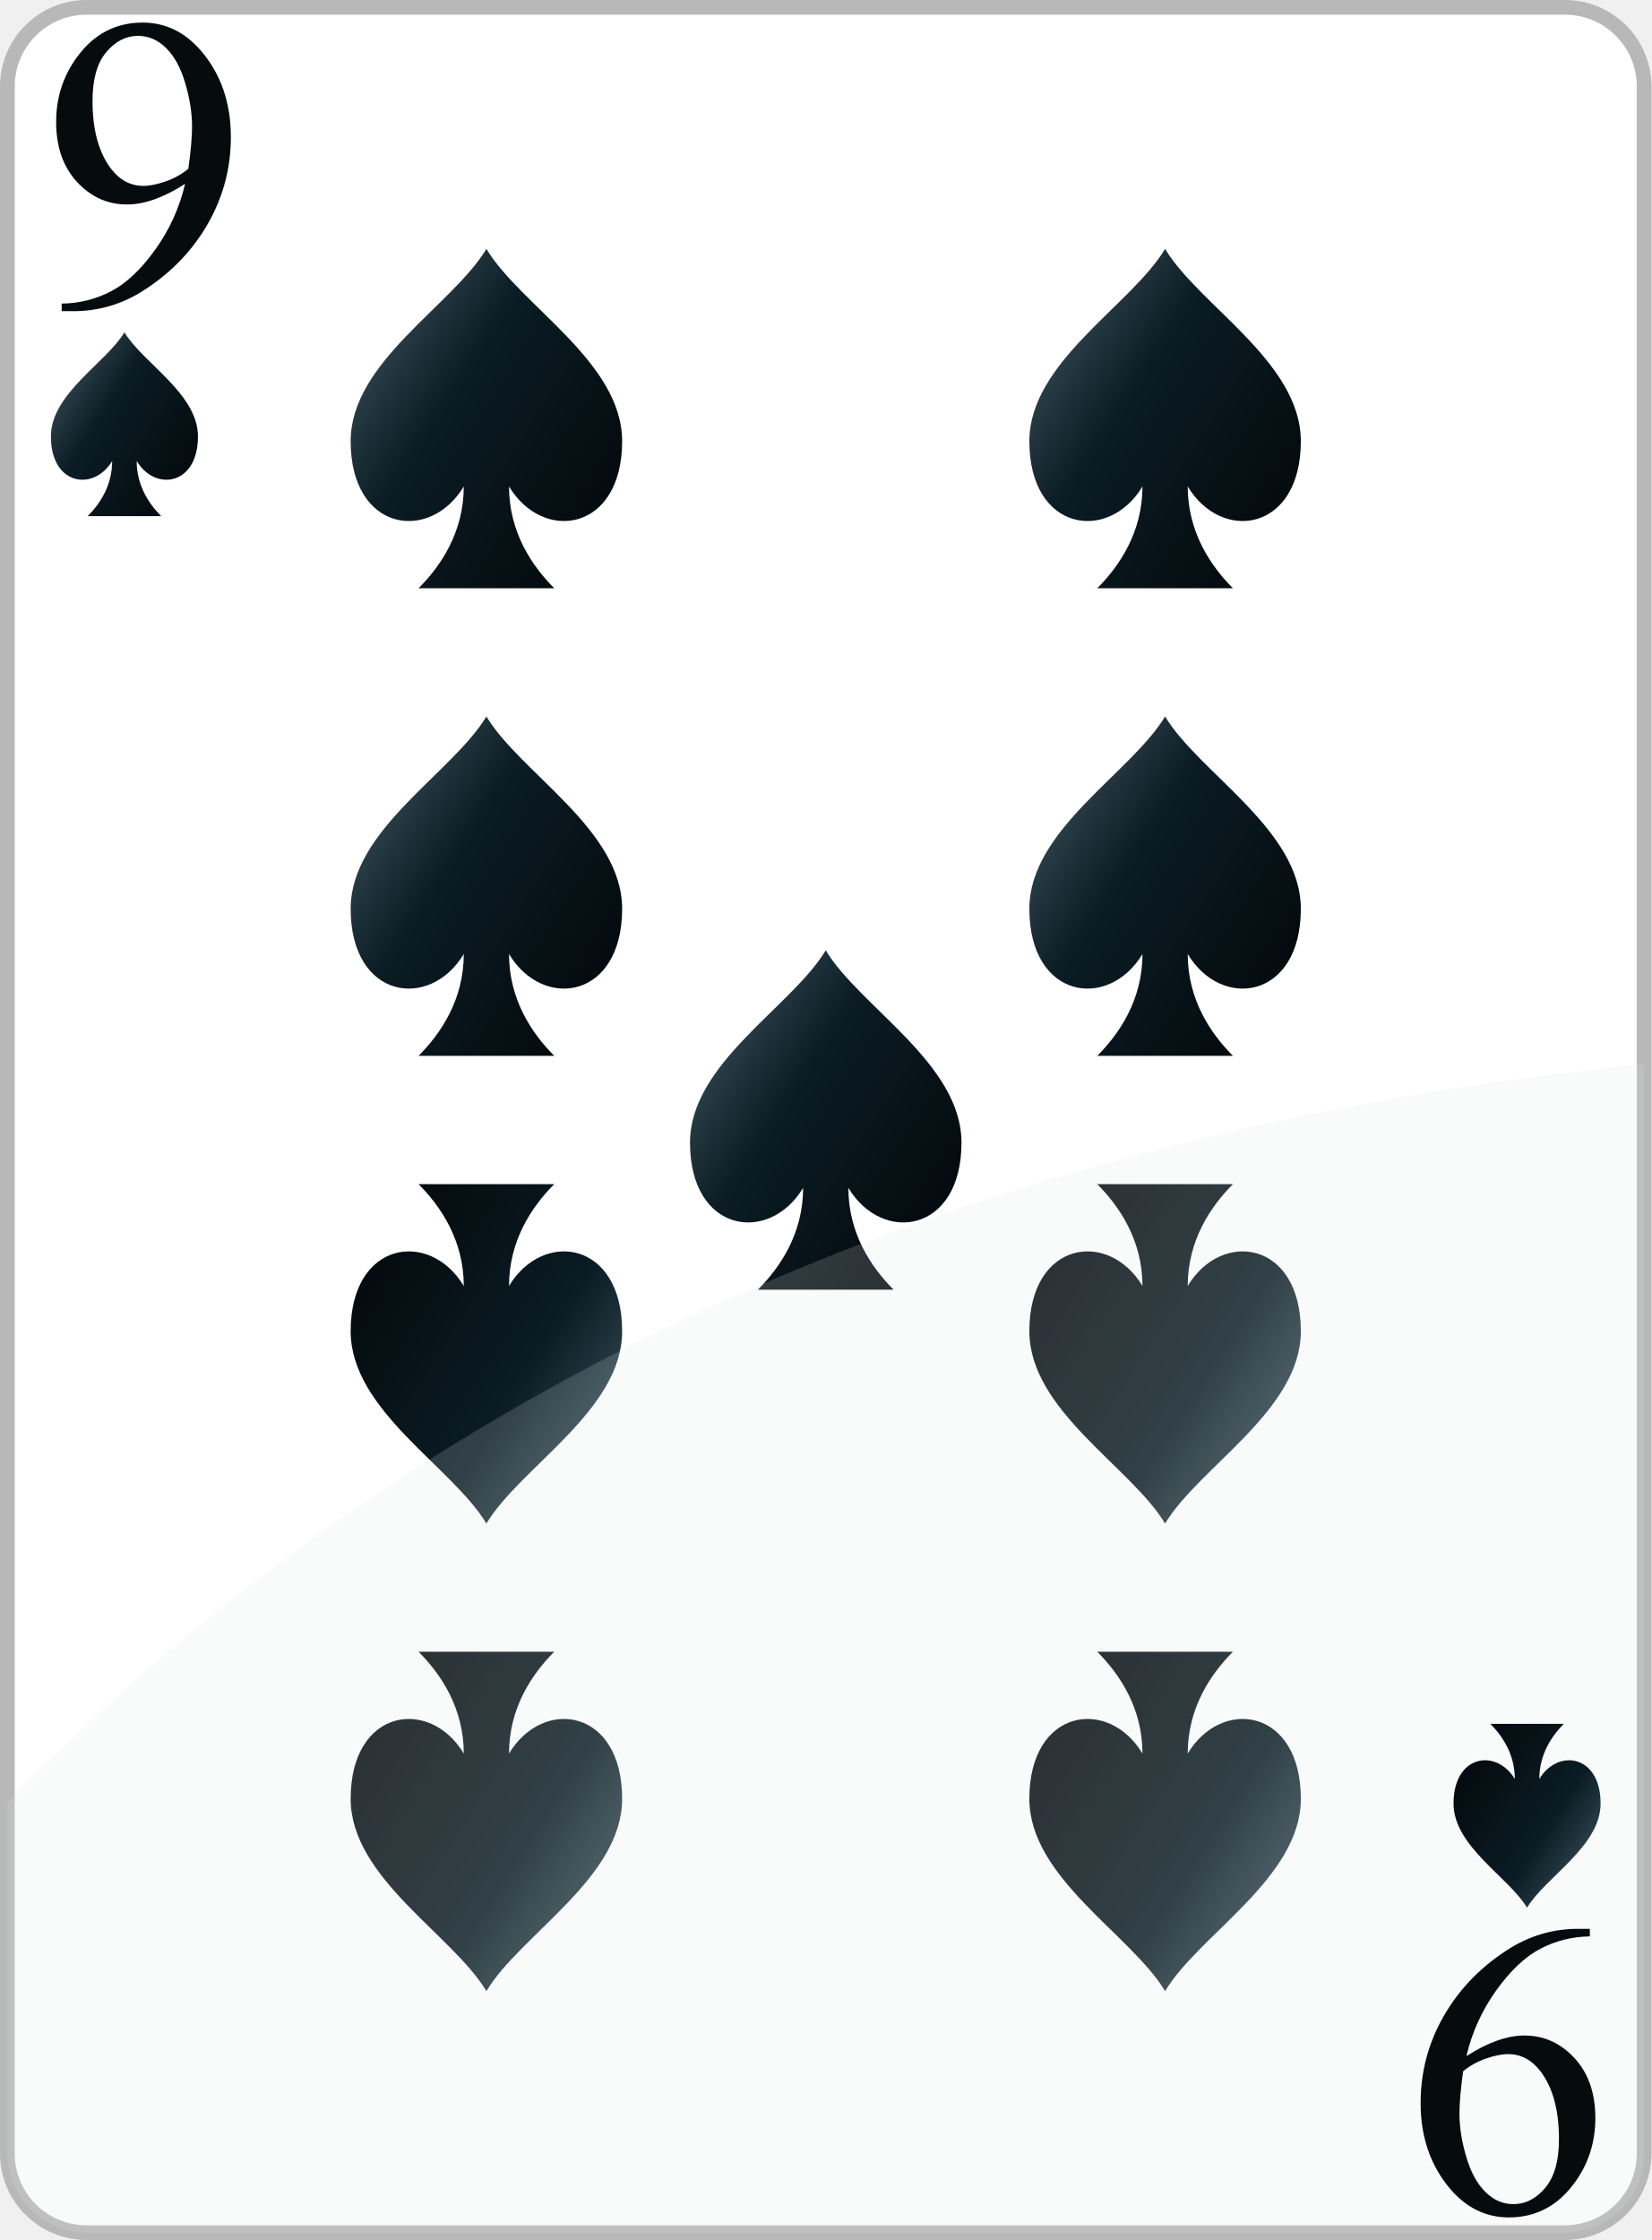
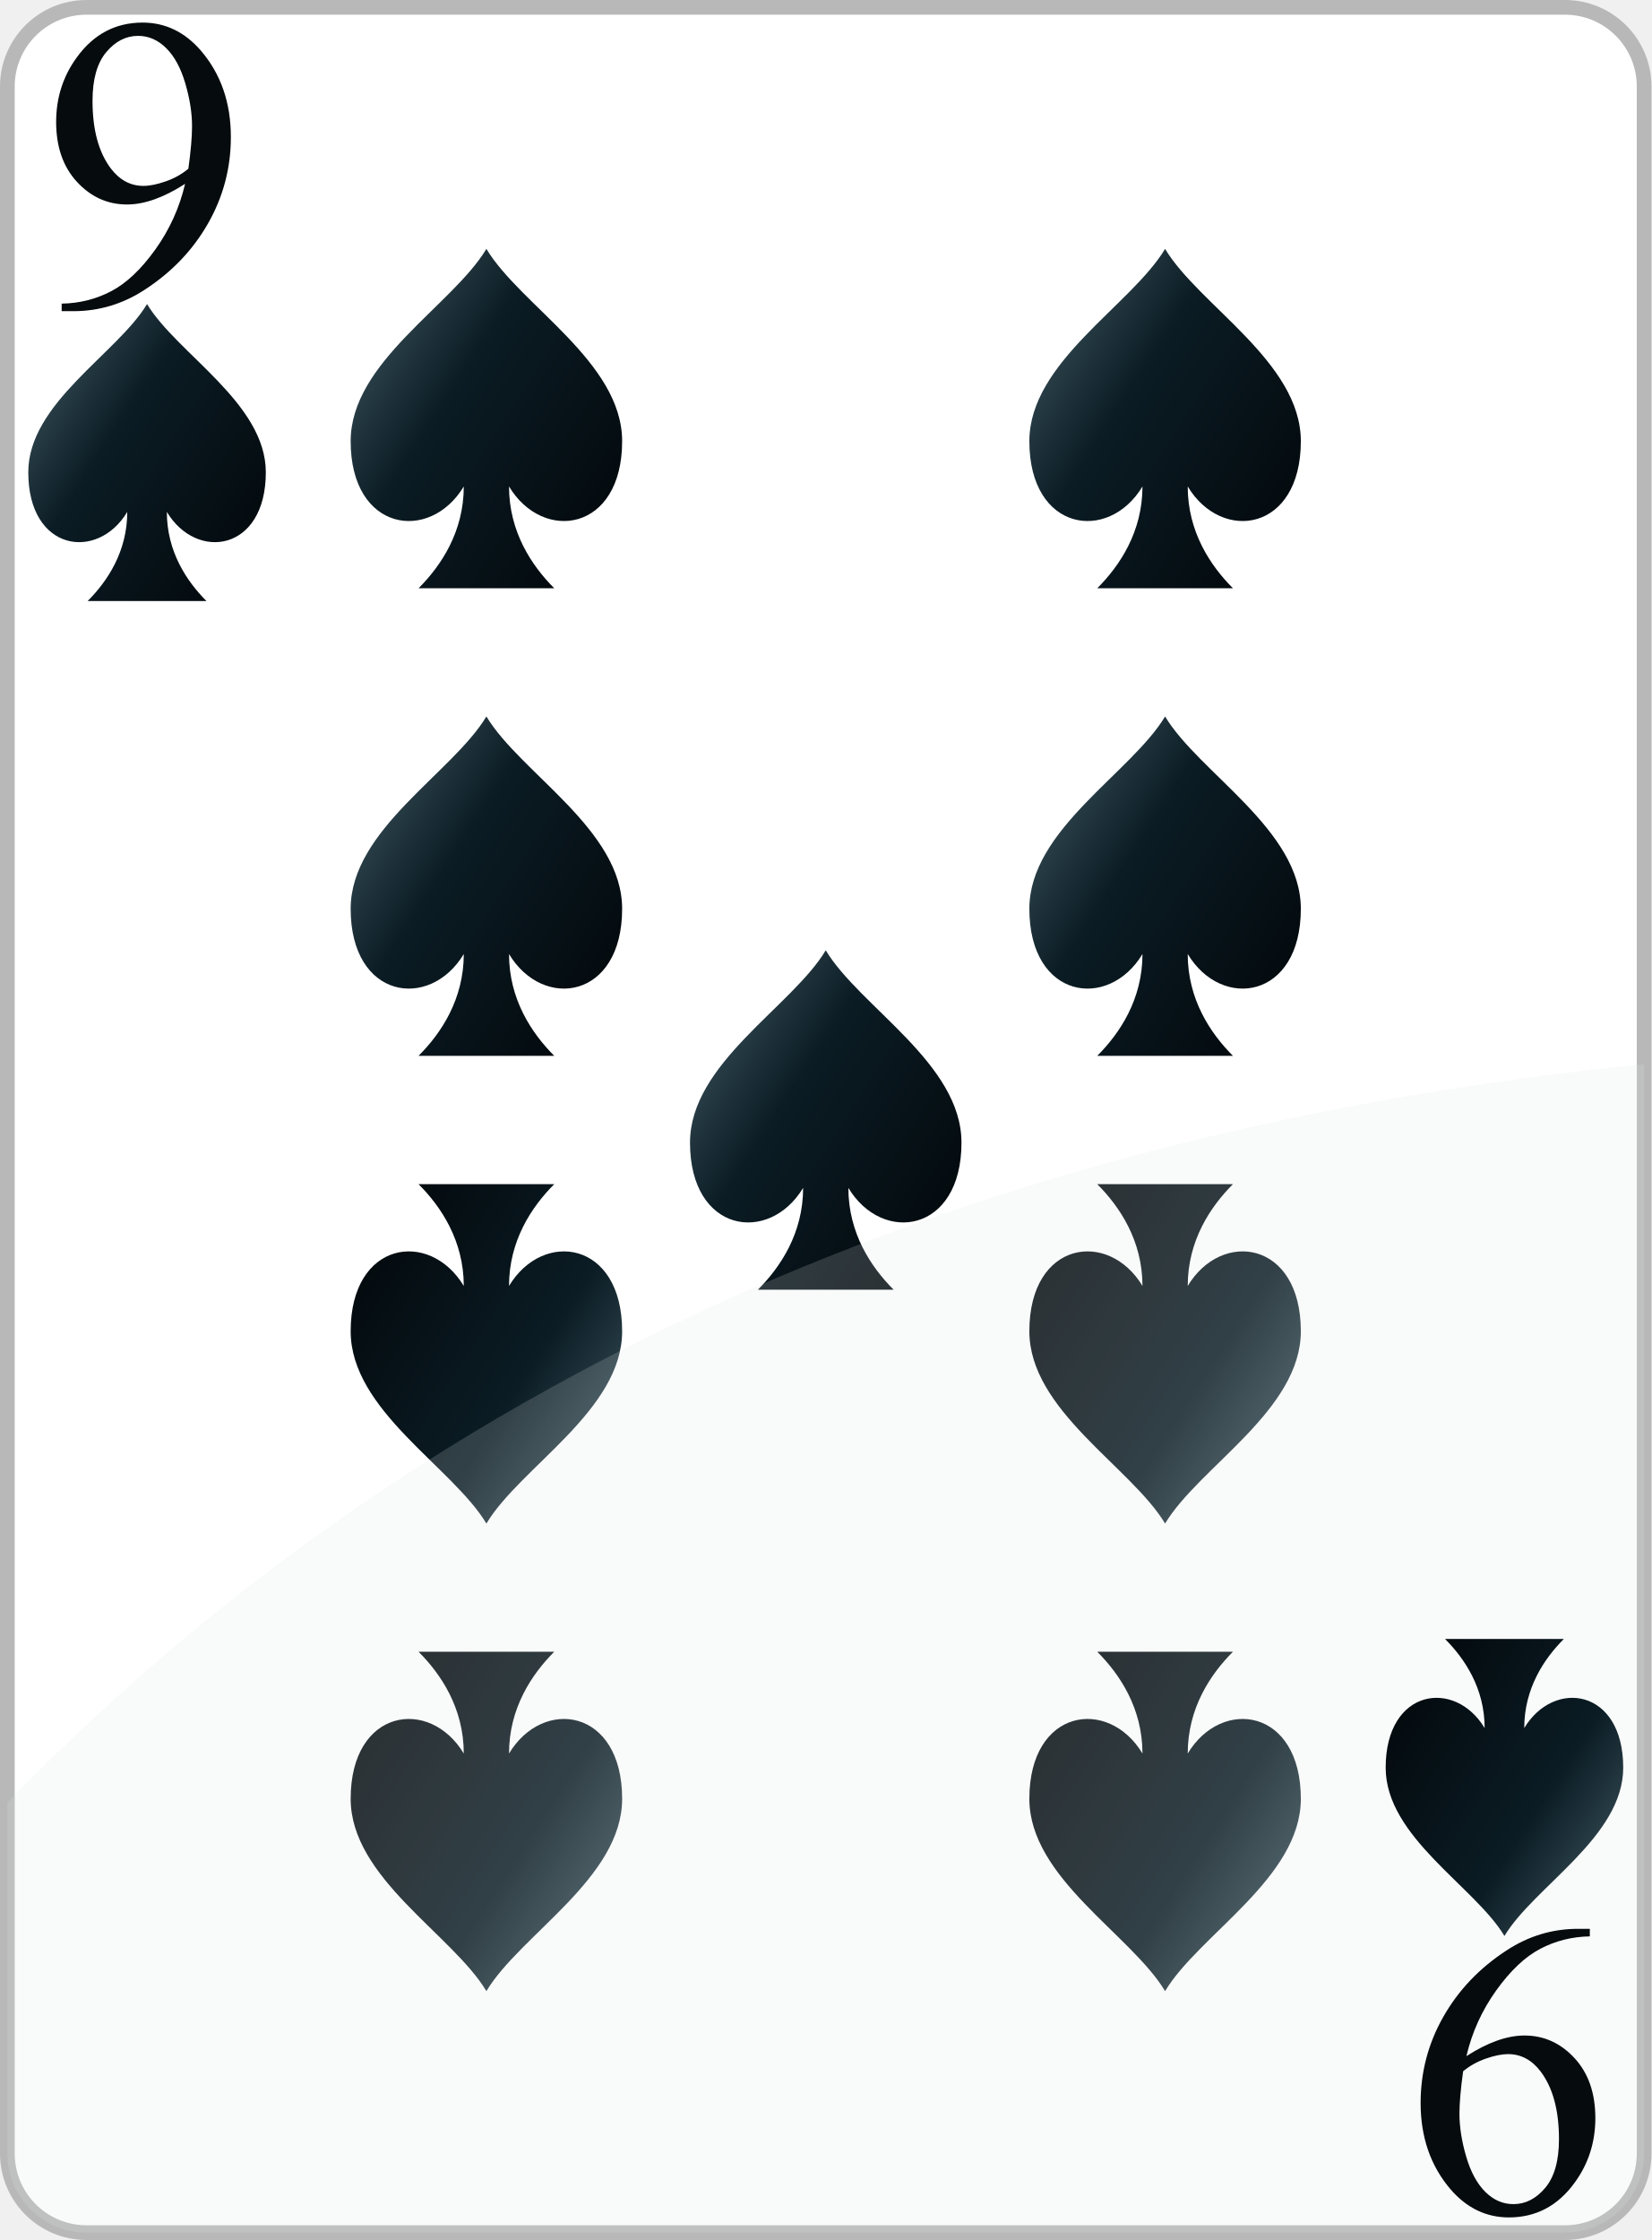
<svg xmlns="http://www.w3.org/2000/svg" xmlns:xlink="http://www.w3.org/1999/xlink" viewBox="0 0 146 198" color="#060b0e">
  <defs>
    <linearGradient id="ink" x1="0" y1="0" x2="1" y2=".8" gradientUnits="objectBoundingBox">
      <stop stop-color="#4a626c" />
      <stop offset=".43" stop-color="#0b1c24" />
      <stop offset="1" stop-color="#03090d" />
    </linearGradient>
    <path id="pip" d="M0-15C-3-10-12-5-12 2C-12 10-5 11-2 6C-2 10-4 13-6 15H6C4 13 2 10 2 6C5 11 12 10 12 2C12-5 3-10 0-15Z" fill="url(#ink)" />
    <clipPath id="card">
      <rect x=".65" y=".65" width="144.7" height="196.7" rx="7" />
    </clipPath>
    <g id="index">
      <g fill="currentColor" transform="translate(3.5 27) scale(0.01806641 -0.01806641)">
        <path d="M108 -28V9Q238 11 350.0 69.5Q462 128 566.5 274.0Q671 420 712 595Q555 494 428 494Q285 494 183.0 604.5Q81 715 81 898Q81 1076 183 1215Q306 1384 504 1384Q671 1384 790 1246Q936 1075 936 824Q936 598 825.0 402.5Q714 207 516 78Q355 -28 165 -28ZM728 669Q746 799 746 877Q746 974 713.0 1086.5Q680 1199 619.5 1259.0Q559 1319 482 1319Q393 1319 326.0 1239.0Q259 1159 259 1001Q259 790 348 671Q413 585 508 585Q554 585 617.0 607.0Q680 629 728 669Z" transform="translate(0 0)" />
      </g>
-       <use xlink:href="#pip" transform="translate(11 37.5) rotate(0) scale(0.5416667)" />
+       <use xlink:href="#pip" transform="translate(13 40) rotate(0) scale(0.875)" />
    </g>
  </defs>
  <rect x=".65" y=".65" width="144.7" height="196.7" rx="7" fill="#fff" stroke="#b8b8b8" stroke-width="1.3" />
  <g clip-path="url(#card)">
    <use xlink:href="#pip" transform="translate(43 37) rotate(0) scale(1)" />
    <use xlink:href="#pip" transform="translate(103 37) rotate(0) scale(1)" />
    <use xlink:href="#pip" transform="translate(43 161) rotate(180) scale(1)" />
    <use xlink:href="#pip" transform="translate(103 161) rotate(180) scale(1)" />
    <use xlink:href="#pip" transform="translate(43 78.33) rotate(0) scale(1)" />
    <use xlink:href="#pip" transform="translate(103 78.33) rotate(0) scale(1)" />
    <use xlink:href="#pip" transform="translate(43 119.67) rotate(180) scale(1)" />
    <use xlink:href="#pip" transform="translate(103 119.67) rotate(180) scale(1)" />
    <use xlink:href="#pip" transform="translate(73 99) rotate(0) scale(1)" />
    <path d="M0 160Q55 103 146 94V198H0Z" fill="#dce2e6" opacity=".18" />
    <use xlink:href="#index" />
    <use xlink:href="#index" transform="rotate(180 73 99)" />
  </g>
</svg>
